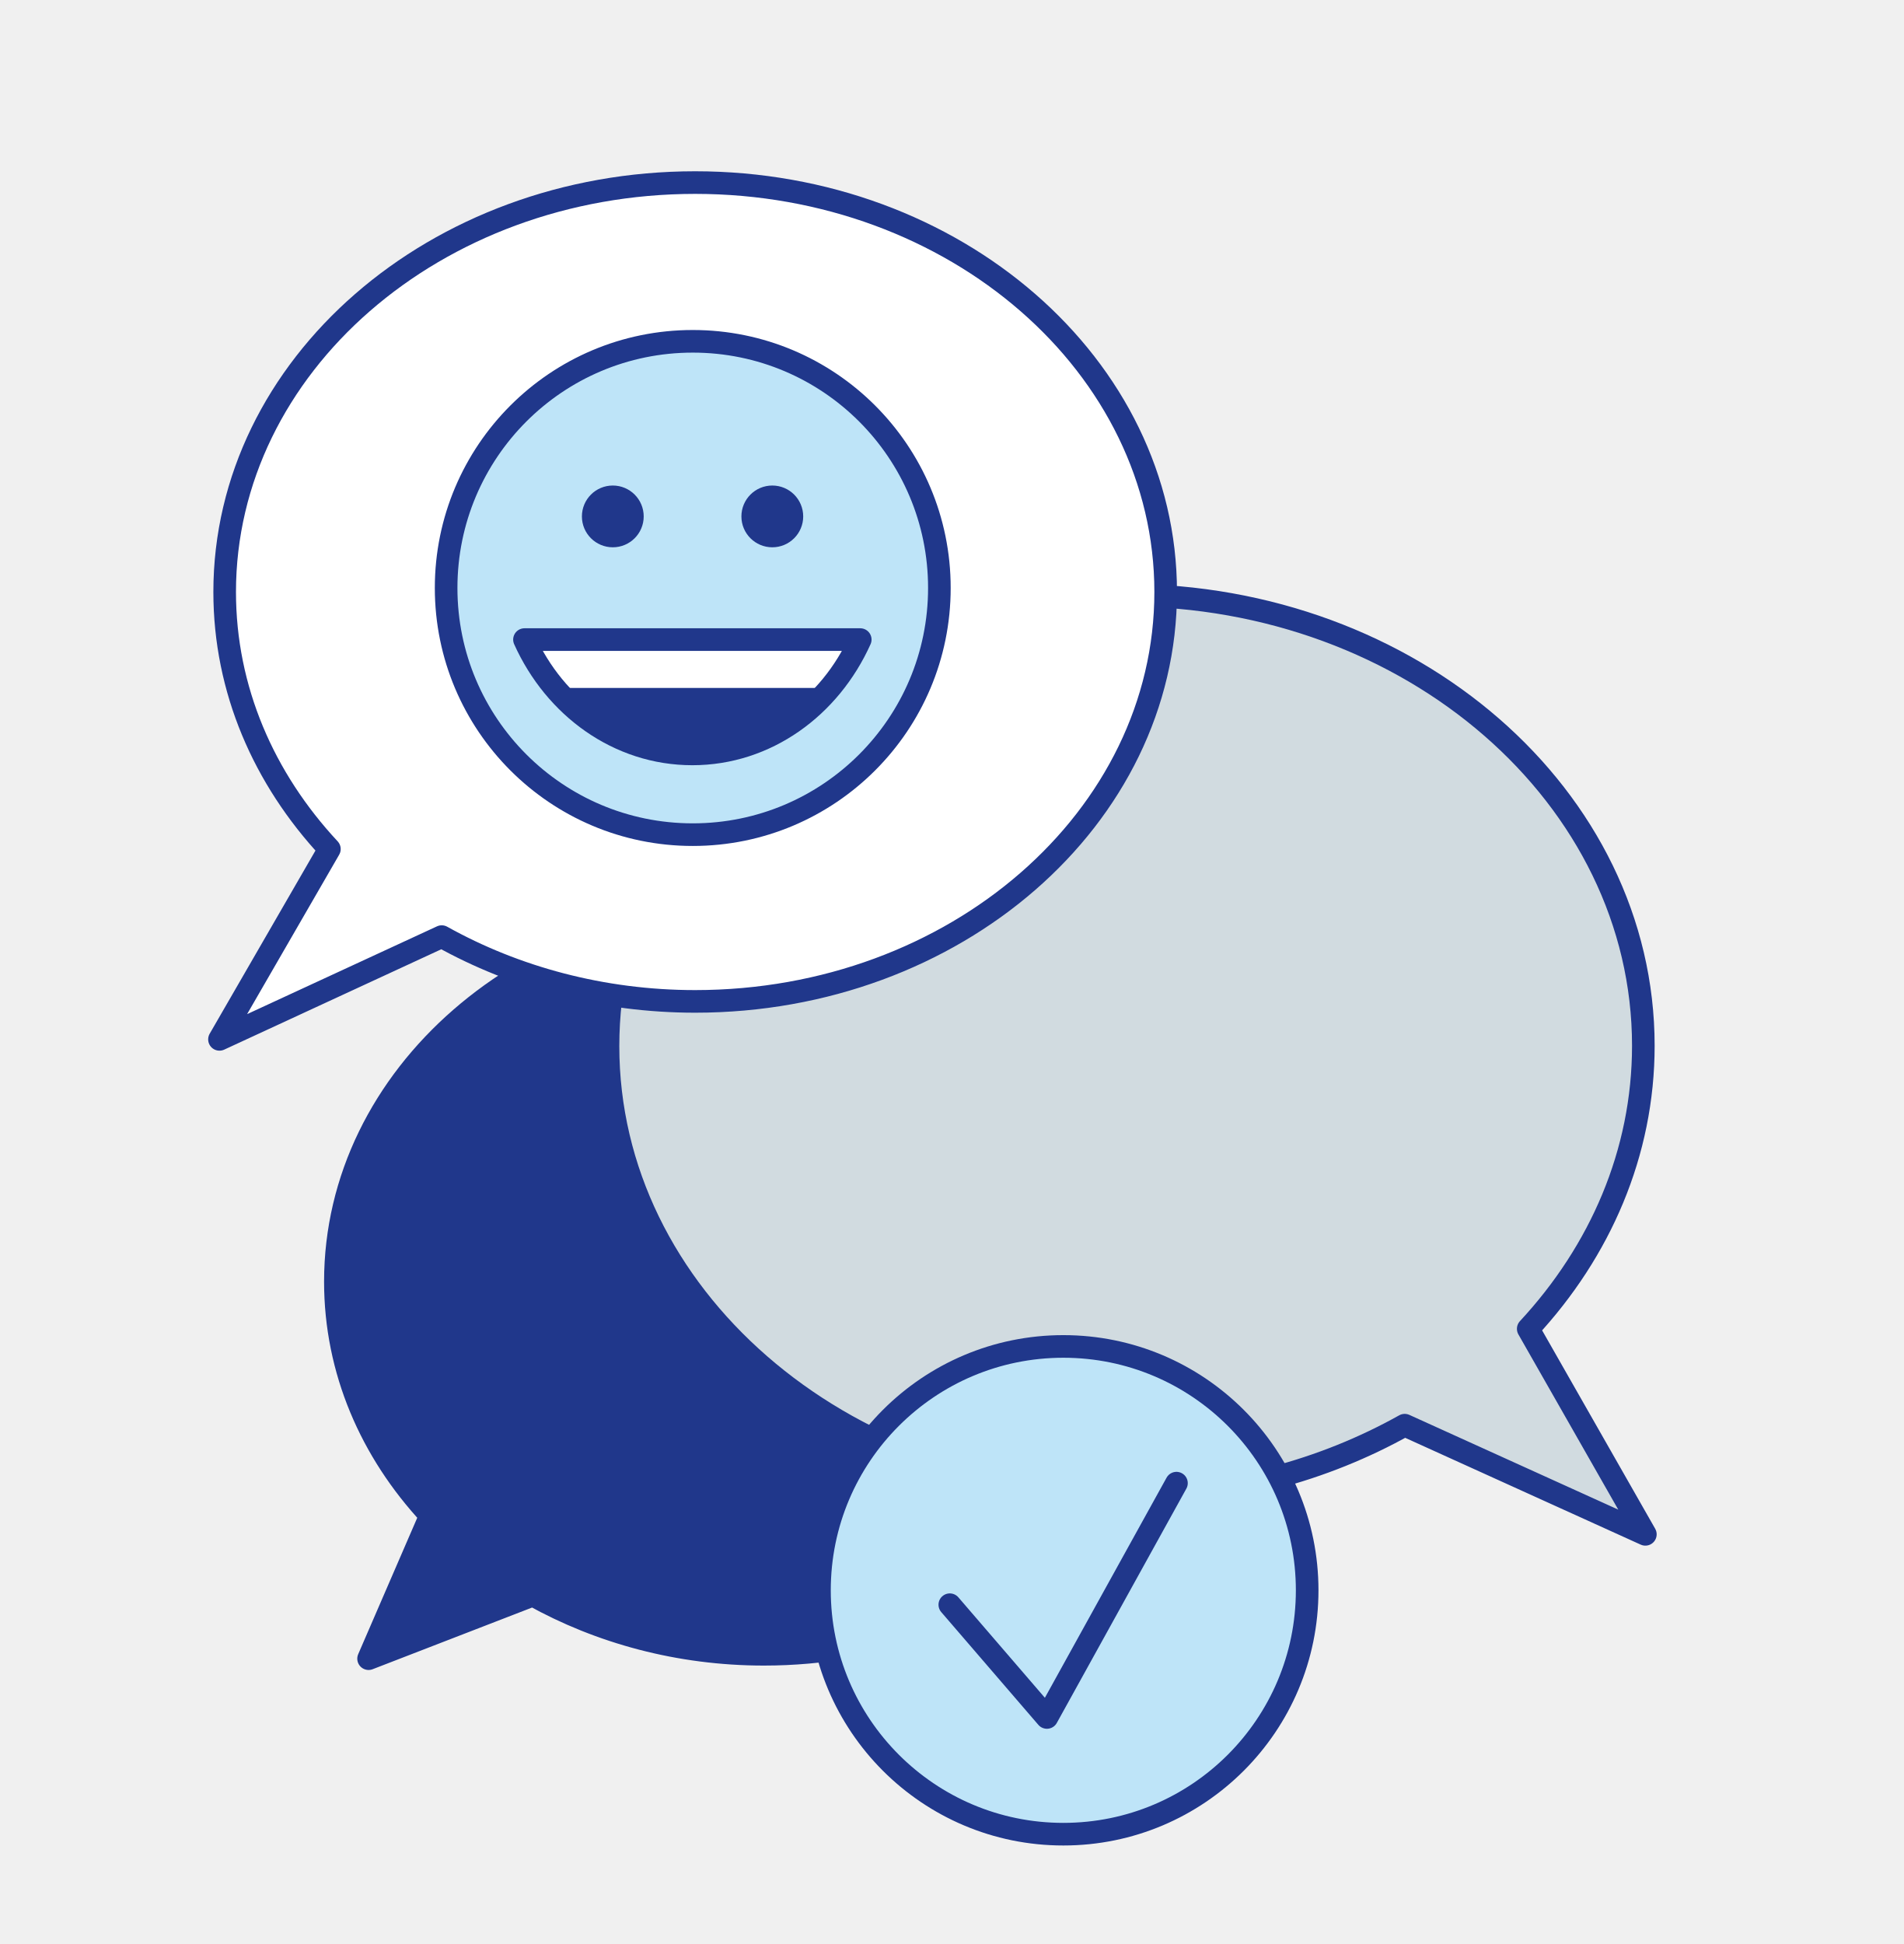
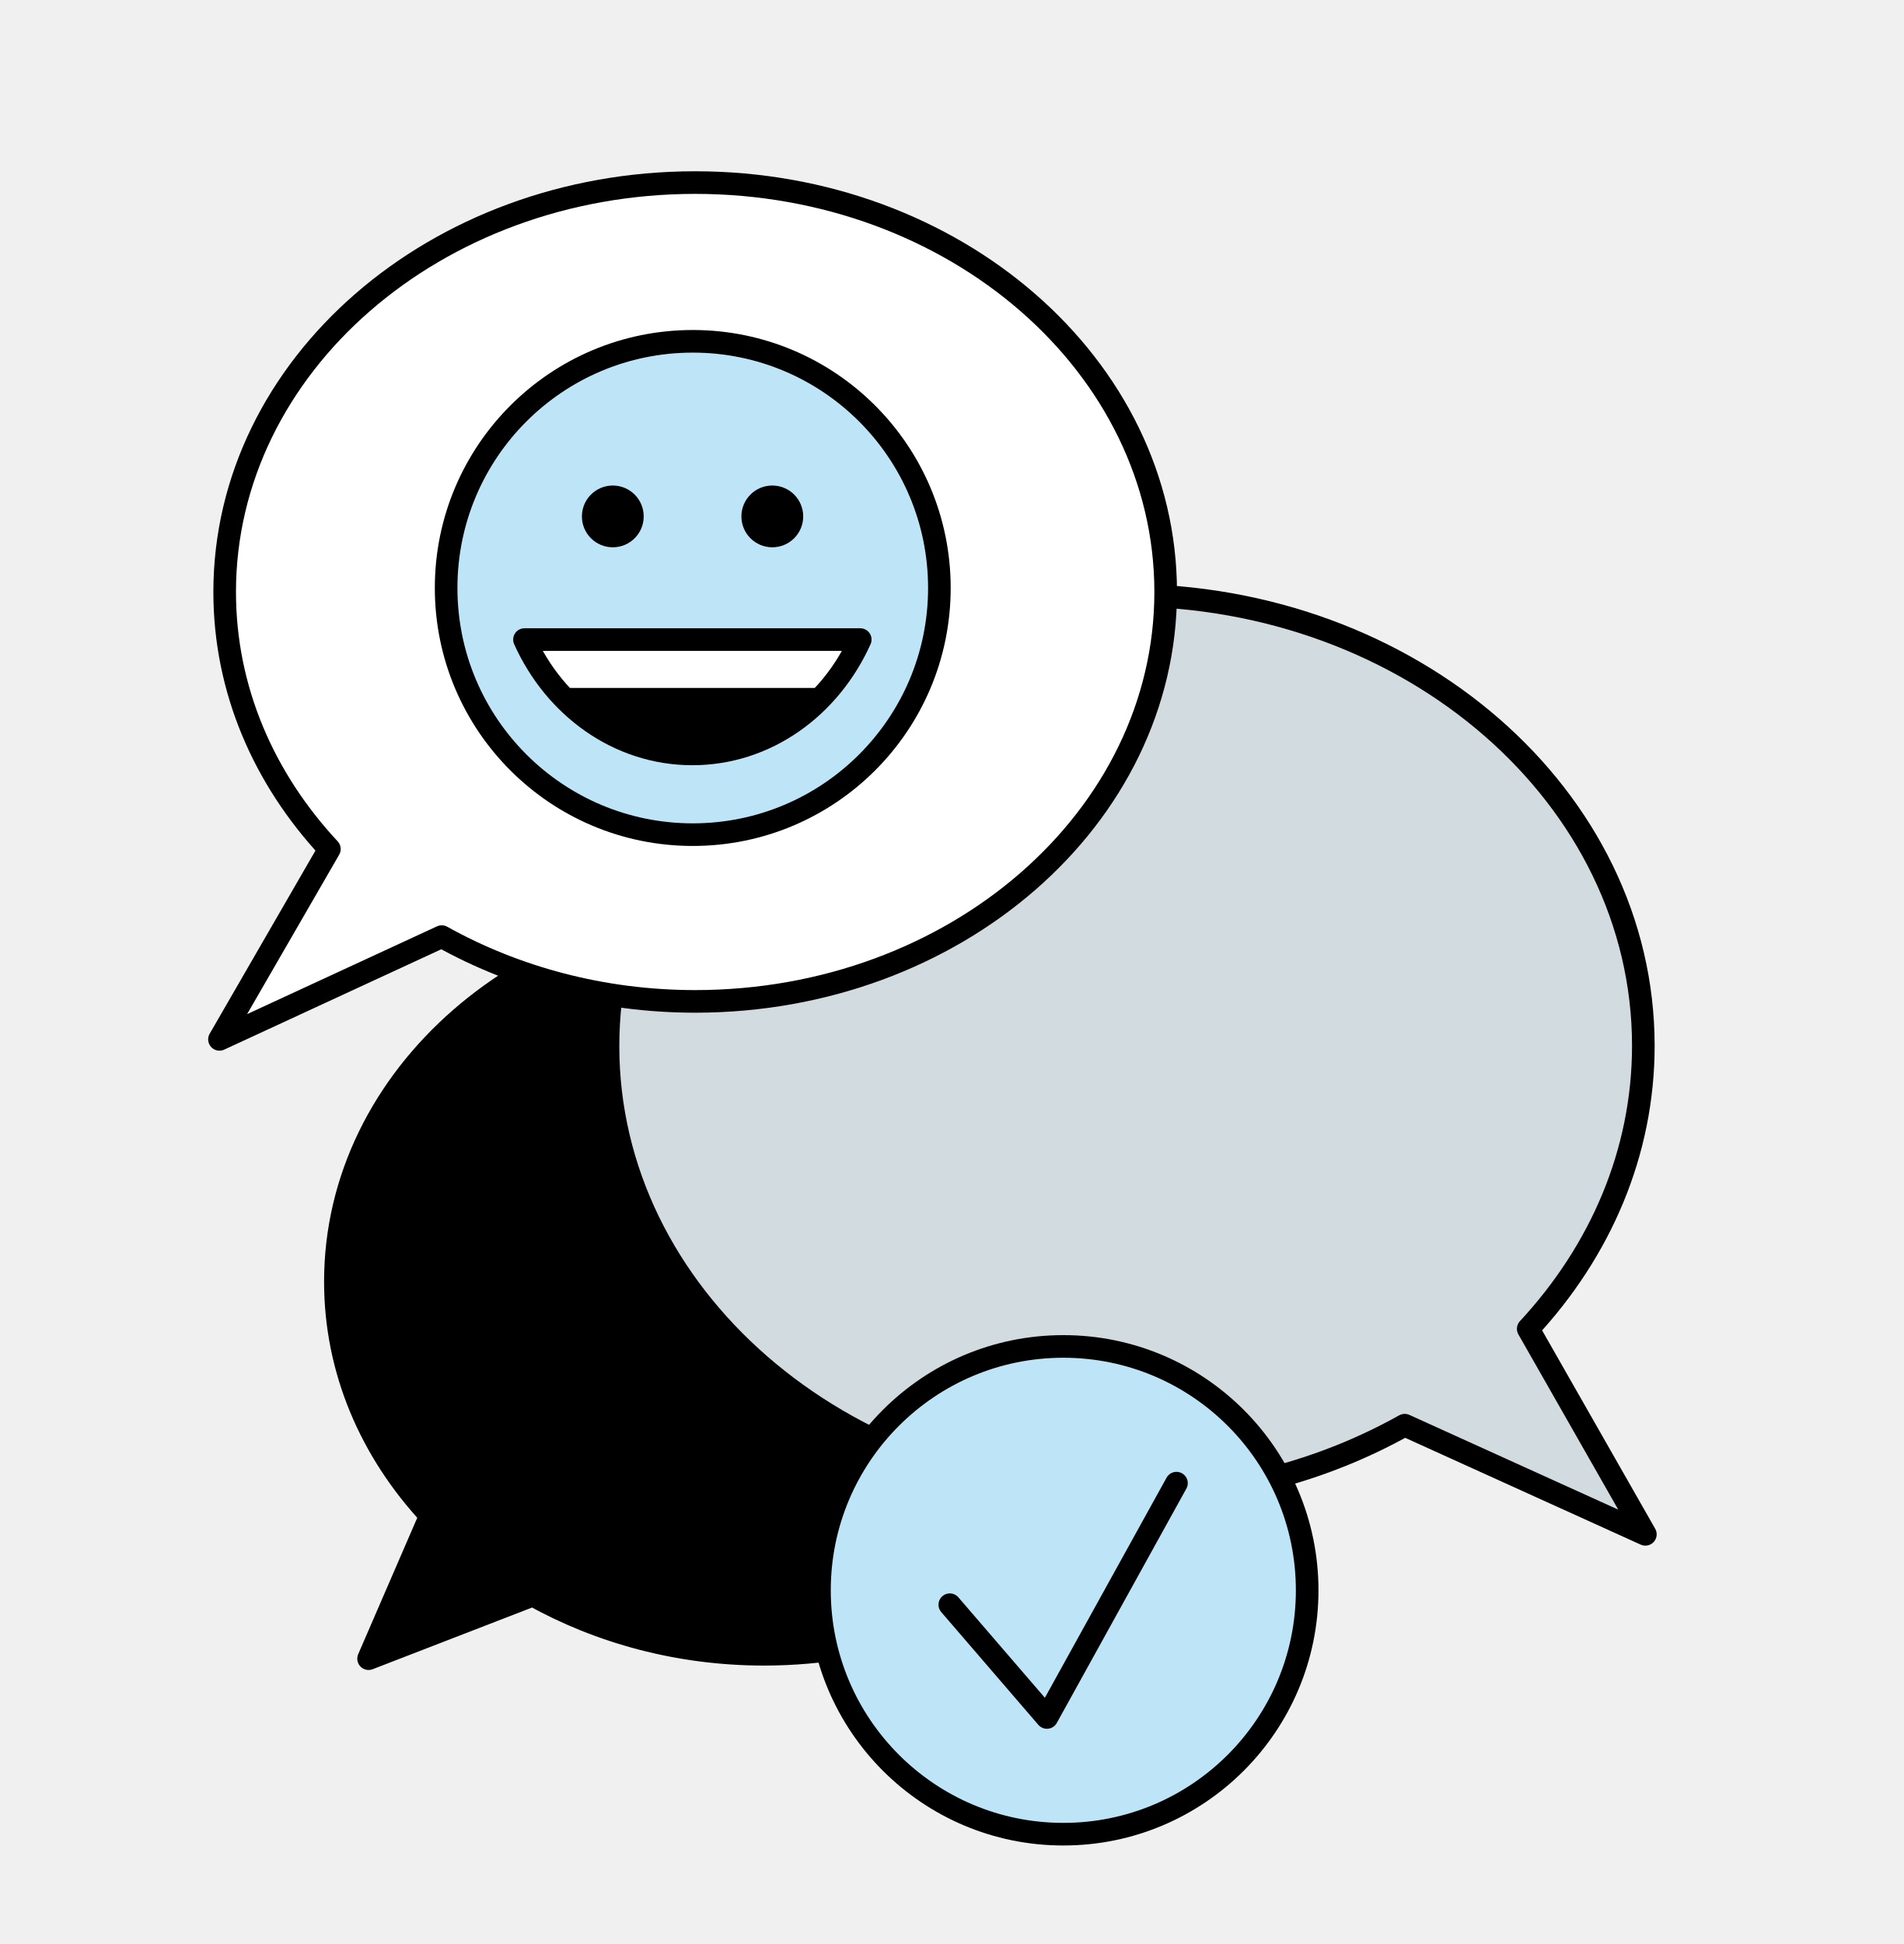
<svg xmlns="http://www.w3.org/2000/svg" width="48" height="49" viewBox="0 0 48 49" fill="none">
-   <path d="M19.258 22.913C13.292 22.913 8.455 27.115 8.455 32.305C8.455 34.542 9.352 36.588 10.854 38.2L9.292 41.808L13.434 40.206C15.116 41.143 17.112 41.697 19.258 41.697C25.224 41.697 30.062 37.495 30.062 32.305C30.062 27.115 25.224 22.913 19.258 22.913Z" fill="#20378B" stroke="#20378B" stroke-width="0.57" stroke-linejoin="round" />
-   <path d="M28.379 15.002C35.584 15.002 41.429 20.091 41.429 26.359C41.429 29.06 40.341 31.539 38.527 33.494L41.48 38.674L35.413 35.923C33.377 37.062 30.969 37.727 28.379 37.727C21.173 37.727 15.328 32.637 15.328 26.369C15.328 20.101 21.173 15.011 28.379 15.011V15.002Z" fill="#D1DBE0" stroke="#20378B" stroke-width="0.57" stroke-linejoin="round" />
-   <path d="M17.525 4.602C10.975 4.602 5.664 9.227 5.664 14.921C5.664 17.38 6.651 19.627 8.304 21.401L5.533 26.198L11.136 23.608C12.98 24.636 15.177 25.241 17.525 25.241C24.076 25.241 29.387 20.615 29.387 14.921C29.387 9.227 24.076 4.602 17.525 4.602Z" fill="white" stroke="#20378B" stroke-width="0.57" stroke-linejoin="round" />
-   <path d="M17.465 21.038C20.899 21.038 23.682 18.255 23.682 14.82C23.682 11.386 20.899 8.603 17.465 8.603C14.03 8.603 11.247 11.386 11.247 14.82C11.247 18.255 14.03 21.038 17.465 21.038Z" fill="#BEE4F8" stroke="#20378B" stroke-width="0.57" stroke-miterlimit="10" stroke-linecap="round" />
-   <path d="M21.687 16.121C20.921 17.824 19.319 19.003 17.455 19.003C15.59 19.003 13.988 17.824 13.222 16.121H21.687Z" fill="#20378B" />
+   <path d="M19.258 22.913C13.292 22.913 8.455 27.115 8.455 32.305C8.455 34.542 9.352 36.588 10.854 38.2L9.292 41.808L13.434 40.206C15.116 41.143 17.112 41.697 19.258 41.697C25.224 41.697 30.062 37.495 30.062 32.305C30.062 27.115 25.224 22.913 19.258 22.913Z" fill="currentColor" stroke="currentColor" stroke-width="0.57" stroke-linejoin="round" />
+   <path d="M28.379 15.002C35.584 15.002 41.429 20.091 41.429 26.359C41.429 29.06 40.341 31.539 38.527 33.494L41.48 38.674L35.413 35.923C33.377 37.062 30.969 37.727 28.379 37.727C21.173 37.727 15.328 32.637 15.328 26.369C15.328 20.101 21.173 15.011 28.379 15.011V15.002Z" fill="#D1DBE0" stroke="currentColor" stroke-width="0.57" stroke-linejoin="round" />
+   <path d="M17.525 4.602C10.975 4.602 5.664 9.227 5.664 14.921C5.664 17.38 6.651 19.627 8.304 21.401L5.533 26.198L11.136 23.608C12.98 24.636 15.177 25.241 17.525 25.241C24.076 25.241 29.387 20.615 29.387 14.921C29.387 9.227 24.076 4.602 17.525 4.602Z" fill="white" stroke="currentColor" stroke-width="0.57" stroke-linejoin="round" />
+   <path d="M17.465 21.038C20.899 21.038 23.682 18.255 23.682 14.82C23.682 11.386 20.899 8.603 17.465 8.603C14.03 8.603 11.247 11.386 11.247 14.82C11.247 18.255 14.03 21.038 17.465 21.038Z" fill="#BEE4F8" stroke="currentColor" stroke-width="0.57" stroke-miterlimit="10" stroke-linecap="round" />
+   <path d="M21.687 16.121C20.921 17.824 19.319 19.003 17.455 19.003C15.59 19.003 13.988 17.824 13.222 16.121H21.687Z" fill="currentColor" />
  <mask id="mask0_110_1923" style="mask-type:luminance" maskUnits="userSpaceOnUse" x="13" y="16" width="9" height="4">
    <path d="M21.687 16.121C20.921 17.824 19.319 19.003 17.455 19.003C15.59 19.003 13.988 17.824 13.222 16.121H21.687Z" fill="white" />
  </mask>
  <g mask="url(#mask0_110_1923)">
    <path d="M24.136 15.214H12.174V17.34H24.136V15.214Z" fill="white" />
  </g>
-   <path d="M21.687 16.121C20.921 17.824 19.319 19.003 17.455 19.003C15.59 19.003 13.988 17.824 13.222 16.121H21.687Z" stroke="#20378B" stroke-width="0.57" stroke-linecap="round" stroke-linejoin="round" />
-   <path d="M19.47 13.51C19.743 13.51 19.964 13.289 19.964 13.017C19.964 12.744 19.743 12.523 19.47 12.523C19.197 12.523 18.976 12.744 18.976 13.017C18.976 13.289 19.197 13.51 19.47 13.51Z" fill="#20378B" stroke="#20378B" stroke-width="0.57" stroke-linecap="round" stroke-linejoin="round" />
-   <path d="M15.449 13.51C15.722 13.51 15.943 13.289 15.943 13.017C15.943 12.744 15.722 12.523 15.449 12.523C15.176 12.523 14.955 12.744 14.955 13.017C14.955 13.289 15.176 13.51 15.449 13.51Z" fill="#20378B" stroke="#20378B" stroke-width="0.57" stroke-linecap="round" stroke-linejoin="round" />
-   <path d="M26.807 46.232C30.202 46.232 32.954 43.48 32.954 40.085C32.954 36.69 30.202 33.938 26.807 33.938C23.412 33.938 20.659 36.69 20.659 40.085C20.659 43.48 23.412 46.232 26.807 46.232Z" fill="#BEE4F8" stroke="#20378B" stroke-width="0.57" stroke-linecap="round" stroke-linejoin="round" />
-   <path d="M23.945 40.448L26.393 43.29L29.659 37.384" stroke="#20378B" stroke-width="0.57" stroke-linecap="round" stroke-linejoin="round" />
+   <path d="M21.687 16.121C20.921 17.824 19.319 19.003 17.455 19.003C15.59 19.003 13.988 17.824 13.222 16.121H21.687Z" stroke="currentColor" stroke-width="0.57" stroke-linecap="round" stroke-linejoin="round" />
+   <path d="M19.47 13.51C19.743 13.51 19.964 13.289 19.964 13.017C19.964 12.744 19.743 12.523 19.47 12.523C19.197 12.523 18.976 12.744 18.976 13.017C18.976 13.289 19.197 13.51 19.47 13.51Z" fill="currentColor" stroke="currentColor" stroke-width="0.57" stroke-linecap="round" stroke-linejoin="round" />
+   <path d="M15.449 13.51C15.722 13.51 15.943 13.289 15.943 13.017C15.943 12.744 15.722 12.523 15.449 12.523C15.176 12.523 14.955 12.744 14.955 13.017C14.955 13.289 15.176 13.51 15.449 13.51Z" fill="currentColor" stroke="currentColor" stroke-width="0.57" stroke-linecap="round" stroke-linejoin="round" />
+   <path d="M26.807 46.232C30.202 46.232 32.954 43.48 32.954 40.085C32.954 36.69 30.202 33.938 26.807 33.938C23.412 33.938 20.659 36.69 20.659 40.085C20.659 43.48 23.412 46.232 26.807 46.232Z" fill="#BEE4F8" stroke="currentColor" stroke-width="0.57" stroke-linecap="round" stroke-linejoin="round" />
+   <path d="M23.945 40.448L26.393 43.29L29.659 37.384" stroke="currentColor" stroke-width="0.57" stroke-linecap="round" stroke-linejoin="round" />
</svg>
